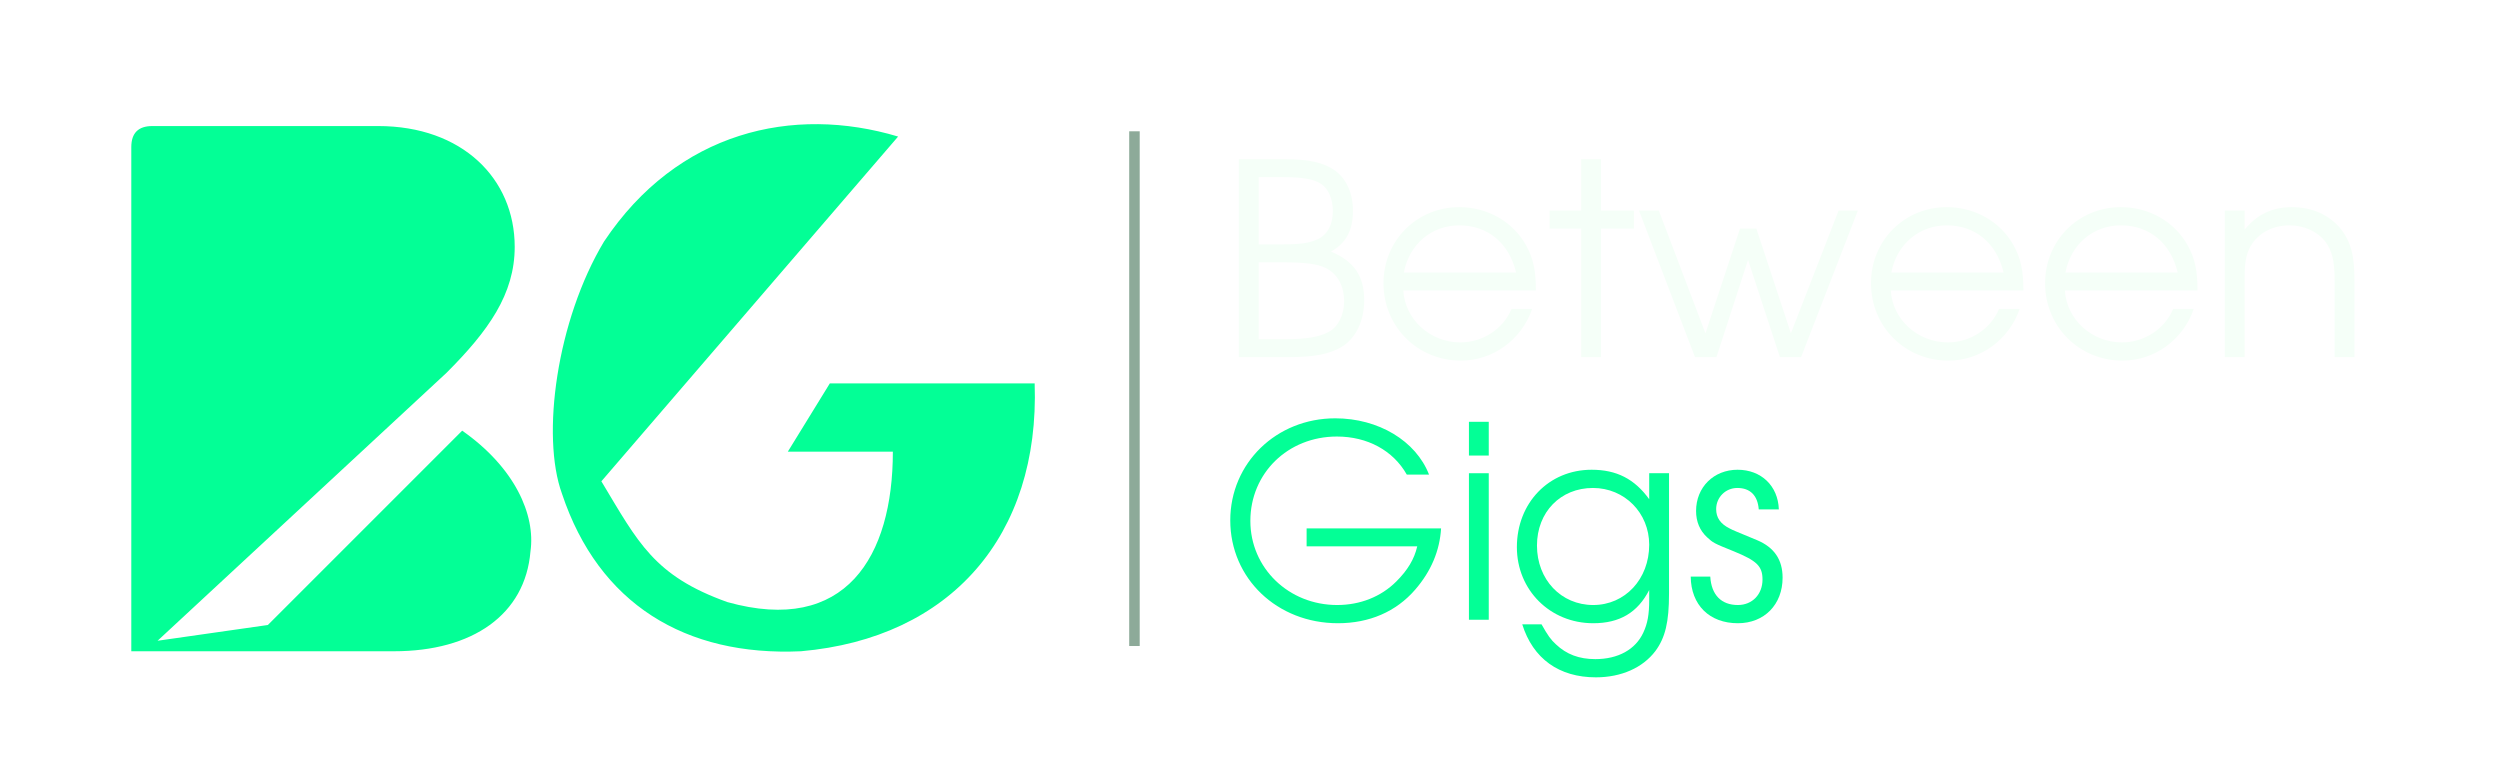
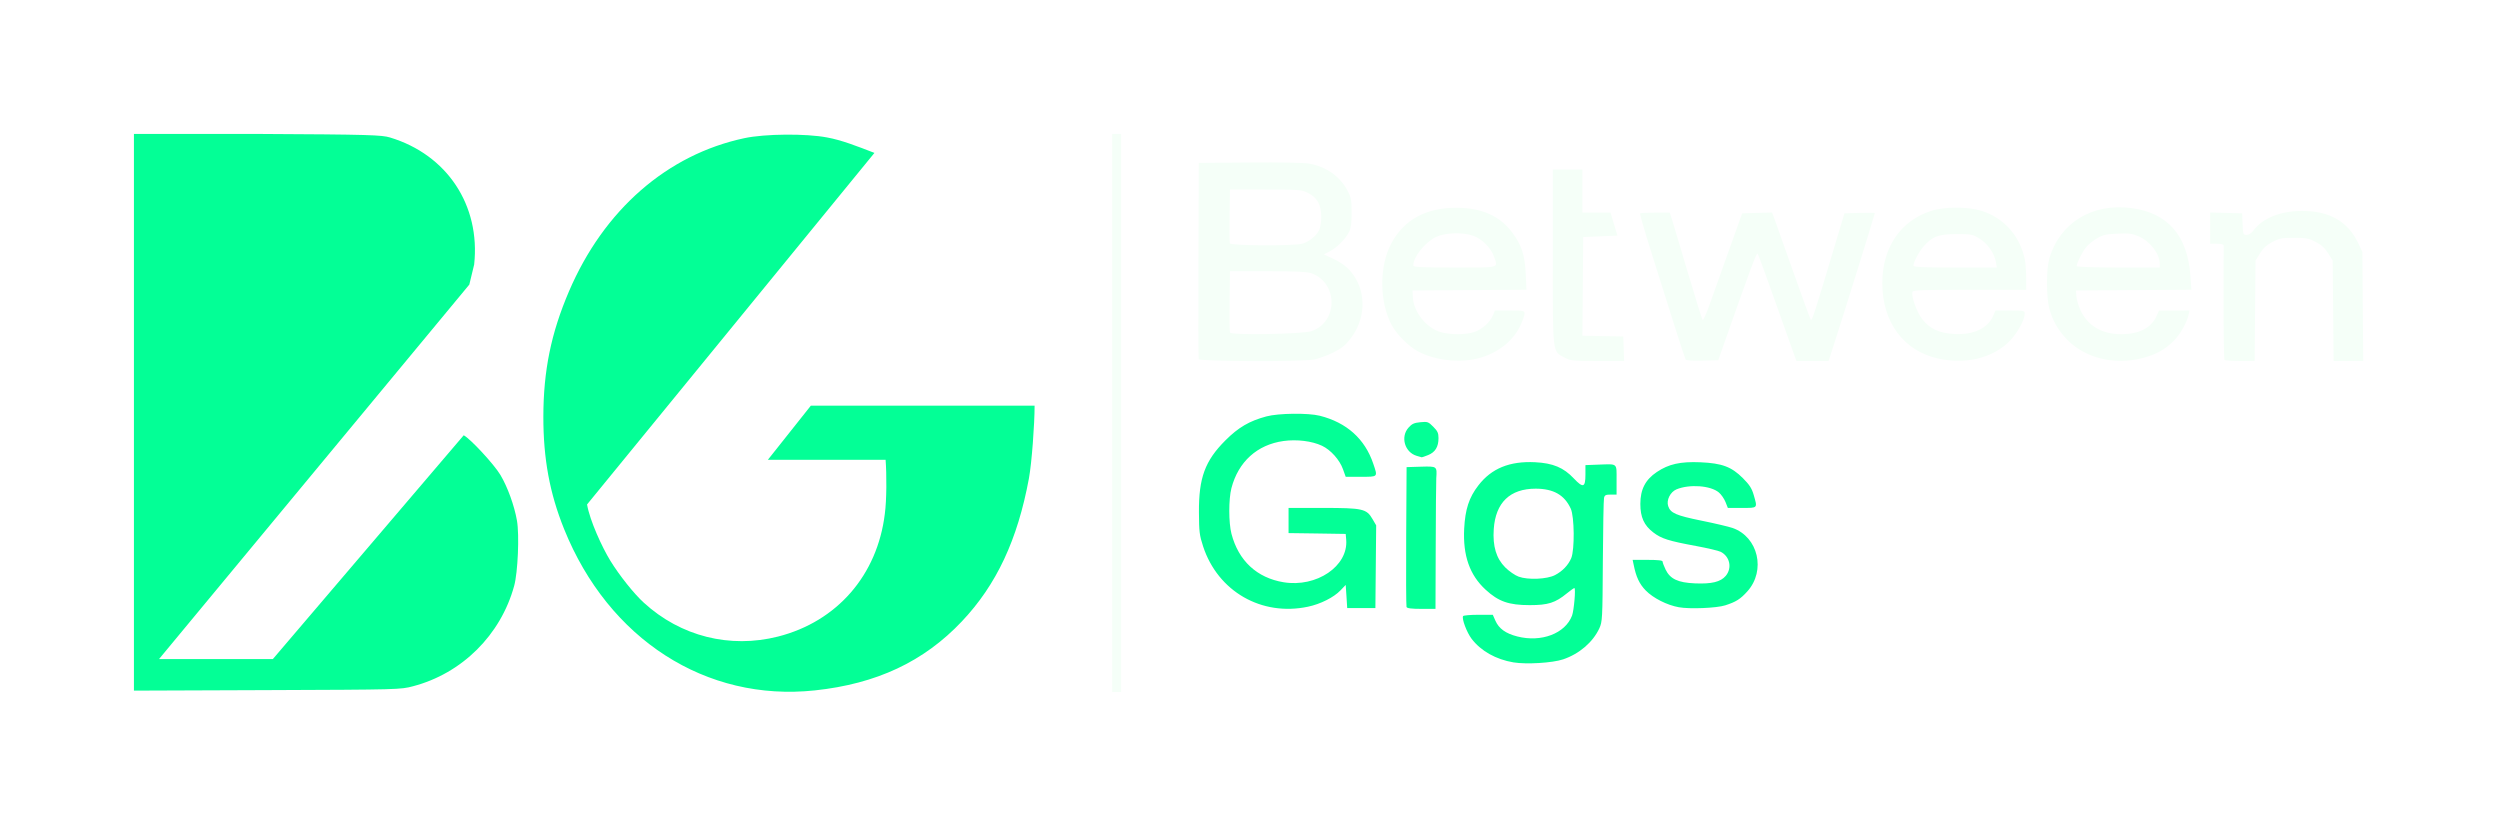
- <svg xmlns="http://www.w3.org/2000/svg" width="476" height="148" viewBox="0 0 476 148" role="img" aria-label="Between Gigs">
-   <path d="M 1 100 L 1 4 Q 1 0 5 0 L 48 0 C 64 0 74 10 74 23 C 74 32 69 39 61 47 L 6 98 L 27 95 L 64 58 C 74 65 78 74 77 81 C 76 93 66 100 51 100 Z M 83 70 C 79 59 82 37 91 22 C 105 1 127 -4 147 2 L 90.5 67.64 C 97.5 79.28 100.5 85.64 114.5 90.64 C 137 96.93 146 82 146 62 L 126 62 L 134 49 L 173 49 C 174 78 157 97.5 128.5 100 C 106.5 101 90 91 83 70 Z" transform="translate(24 24)" fill="#03FF96" />
-   <path d="M216 25V123" fill="none" stroke="#8DAA99" stroke-width="2" />
-   <path d="M76 0H259C358 0 414 11 461 39C513 71 544 136 544 212C544 303 506 358 420 394C477 426 502 474 502 547C502 611 478 665 436 696C394 726 339 739 249 739H76ZM150 67V354H238C325 354 369 348 400 333C444 311 469 267 469 208C469 157 446 112 411 94C376 75 326 67 251 67ZM150 421V672H239C315 672 356 665 384 646C410 629 427 590 427 546C427 495 407 457 370 440C339 426 307 421 240 421Z" transform="translate(232 68) scale(0.051 -0.051)" fill="#F5FFF8" />
-   <path d="M611 249C611 324 601 370 574 418C525 506 430 560 325 560C166 560 42 435 42 276C42 114 169 -13 331 -13C450 -13 557 64 597 180H520C489 105 412 55 329 55C216 55 122 141 116 249ZM118 316C138 421 221 492 325 492C431 492 511 426 537 316Z" transform="translate(261.274 68) scale(0.051 -0.051)" fill="#F5FFF8" />
-   <path d="M130 0H204V480H327V547H204V739H130V547H12V480H130Z" transform="translate(294.424 68) scale(0.051 -0.051)" fill="#F5FFF8" />
-   <path d="M216 0H296L414 363L533 0H612L824 547H752L574 89L445 480H384L255 89L81 547H7Z" transform="translate(311.713 68) scale(0.051 -0.051)" fill="#F5FFF8" />
-   <path d="M611 249C611 324 601 370 574 418C525 506 430 560 325 560C166 560 42 435 42 276C42 114 169 -13 331 -13C450 -13 557 64 597 180H520C489 105 412 55 329 55C216 55 122 141 116 249ZM118 316C138 421 221 492 325 492C431 492 511 426 537 316Z" transform="translate(354.094 68) scale(0.051 -0.051)" fill="#F5FFF8" />
-   <path d="M611 249C611 324 601 370 574 418C525 506 430 560 325 560C166 560 42 435 42 276C42 114 169 -13 331 -13C450 -13 557 64 597 180H520C489 105 412 55 329 55C216 55 122 141 116 249ZM118 316C138 421 221 492 325 492C431 492 511 426 537 316Z" transform="translate(387.244 68) scale(0.051 -0.051)" fill="#F5FFF8" />
-   <path d="M63 0H137V301C137 362 145 394 166 425C195 467 246 492 304 492C358 492 407 470 437 433C463 399 473 359 473 287V0H547V287C547 379 534 428 499 475C456 530 390 560 313 560C241 560 183 533 137 476V547H63Z" transform="translate(420.394 68) scale(0.051 -0.051)" fill="#F5FFF8" />
-   <path d="M329 341V274H742C731 226 706 185 664 143C607 86 529 55 443 55C262 55 119 193 119 369C119 547 259 684 442 684C556 684 652 632 703 542H786C737 668 597 752 436 752C216 752 44 585 44 371C44 154 219 -13 446 -13C563 -13 663 30 734 112C794 181 826 258 831 341Z" transform="translate(232 118) scale(0.051 -0.051)" fill="#03FF96" />
-   <path d="M63 0H137V547H63ZM63 613H137V739H63Z" transform="translate(276.472 118) scale(0.051 -0.051)" fill="#03FF96" />
-   <path d="M610 547H536V450C481 526 414 560 321 560C161 560 42 436 42 271C42 111 166 -13 327 -13C426 -13 493 27 536 111V74C536 20 530 -14 514 -48C485 -111 420 -147 335 -147C274 -147 227 -129 188 -92C169 -75 157 -58 134 -17H62C102 -145 199 -215 337 -215C432 -215 512 -179 559 -117C596 -67 610 -9 610 98ZM326 492C444 492 536 399 536 280C536 152 446 55 327 55C207 55 117 150 117 277C117 402 205 492 326 492Z" transform="translate(286.672 118) scale(0.051 -0.051)" fill="#03FF96" />
-   <path d="M18 161C19 55 88 -13 194 -13C293 -13 361 57 361 157C361 224 330 270 266 297C182 332 178 333 163 341C129 358 113 381 113 413C113 457 148 492 192 492C240 492 268 464 272 412H347C344 500 281 560 193 560C104 560 38 495 38 406C38 366 52 333 79 308C102 287 103 286 180 255C265 220 286 200 286 150C286 95 248 55 194 55C132 55 95 93 91 161Z" transform="translate(320.995 118) scale(0.051 -0.051)" fill="#03FF96" />
+ <svg xmlns="http://www.w3.org/2000/svg" width="448" height="148" viewBox="0 0 448 148" role="img" aria-label="Between Gigs">
+   <g transform="translate(24 24)">
+     <path d="M 0 0 L 22.1 0 C 42.5 0.1 44.4 0.2 45.87 0.63 C 56.1 3.71 62.12 12.78 60.97 23.4 L 60.1 27 L 4.5 94.1 L 24.9 94.1 L 59.1 54 C 60.33 54.66 64.54 59.21 65.68 61.12 C 66.97 63.29 68.17 66.61 68.64 69.3 C 69.09 71.87 68.8 78.59 68.14 80.98 C 65.73 89.79 58.79 96.68 50 98.98 C 47.76 99.57 47.57 99.58 23.87 99.67 L 0 99.76 Z M 132.7 3.4 C 129.6 2.2 126.8 1.1 124.2 0.63 C 120.45 -0.09 113.06 -0.03 109.39 0.76 C 95.55 3.71 84.22 13.6 77.97 28.19 C 74.75 35.7 73.38 42.44 73.37 50.66 C 73.36 58.21 74.5 64.38 77.09 70.81 C 85.04 90.55 102.52 101.8 122.02 99.72 C 133.08 98.54 141.55 94.57 148.37 87.35 C 154.57 80.79 158.34 72.75 160.38 61.75 C 160.9 58.9 161.4 52 161.4 48.7 L 121.3 48.7 L 113.6 58.4 L 134.7 58.4 C 134.9 61 134.9 65.6 134.56 68.09 C 133.22 79.08 125.99 87.38 115.43 90.07 C 106.8 92.26 97.97 90.04 91.38 84.01 C 89.6 82.39 86.99 79.11 85.36 76.46 C 83.89 74.06 81.7 69.3 81.2 66.4 Z" fill="#03FF96" />
+     <path d="M 175.3 0 L 176.9 0 L 176.9 100 L 175.3 100 Z" fill="#F5FFF8" />
+     <path d="M 211.47 40.43 C 212.25 40.28 213.77 39.73 214.84 39.21 C 216.36 38.46 217.04 37.93 217.96 36.75 C 220.65 33.33 220.9 28.72 218.59 25.36 C 217.64 23.98 216.56 23.13 214.66 22.25 L 213.23 21.59 L 214.28 21.05 C 215.56 20.4 217.12 18.83 217.75 17.57 C 218.1 16.86 218.22 15.98 218.21 14.1 C 218.21 11.87 218.13 11.41 217.49 10.19 C 216.14 7.62 213.7 5.88 210.63 5.32 C 209.75 5.16 205.42 5.07 199.99 5.12 L 190.82 5.19 L 190.76 22.61 C 190.72 32.19 190.74 40.18 190.81 40.36 C 190.97 40.78 209.26 40.84 211.47 40.43 Z M 240.04 40.4 C 243.78 39.71 246.98 37.43 248.41 34.43 C 248.85 33.52 249.2 32.52 249.2 32.21 C 249.2 31.68 249.07 31.65 246.55 31.65 L 243.89 31.65 L 243.53 32.51 C 243.0 33.76 241.6 35.02 240.21 35.49 C 238.68 36.01 235.86 36.02 234.15 35.51 C 231.56 34.74 229.3 31.88 229.18 29.23 L 229.12 28.06 L 239.33 27.99 L 249.54 27.92 L 249.41 25.06 C 249.25 21.71 248.68 19.94 247.01 17.69 C 244.81 14.72 241.57 13.26 237.1 13.23 C 231.56 13.2 227.6 15.35 225.32 19.62 C 223.12 23.74 223.17 30.17 225.43 34.32 C 226.33 35.97 228.4 38.04 230.06 38.94 C 232.82 40.44 236.72 41.01 240.04 40.4 Z M 266.97 38.5 L 266.89 36.3 L 263.23 36.23 L 259.57 36.16 L 259.64 27.32 L 259.71 18.48 L 262.78 18.35 L 265.85 18.22 L 265.22 16.16 L 264.6 14.1 L 262.09 14.1 L 259.57 14.1 L 259.57 10.24 L 259.57 6.38 L 256.91 6.38 L 254.26 6.38 L 254.26 22.01 C 254.26 39.73 254.16 38.91 256.39 40.09 C 257.45 40.65 257.85 40.69 262.29 40.69 L 267.04 40.69 L 266.97 38.5 Z M 284.75 38.16 C 289.73 24.01 290.76 21.24 290.97 21.46 C 291.08 21.58 292.57 25.63 294.27 30.45 C 295.98 35.28 297.5 39.56 297.65 39.96 L 297.94 40.69 L 300.81 40.69 L 303.68 40.69 L 304.35 38.63 C 305.99 33.62 311.97 14.43 311.97 14.19 C 311.97 14.13 310.74 14.11 309.24 14.15 L 306.52 14.23 L 304.73 20.21 C 301.26 31.84 300.71 33.53 300.51 33.32 C 300.4 33.21 298.92 29.16 297.22 24.34 C 295.52 19.51 294.0 15.23 293.84 14.82 L 293.55 14.08 L 290.87 14.15 L 288.2 14.23 L 285.77 21.01 C 284.43 24.74 282.88 29.09 282.33 30.67 C 281.77 32.25 281.22 33.45 281.11 33.33 C 281.0 33.21 279.81 29.4 278.47 24.87 C 277.13 20.33 275.85 16.05 275.63 15.36 L 275.22 14.1 L 272.63 14.1 C 271.2 14.1 269.97 14.16 269.9 14.24 C 269.82 14.31 270.77 17.57 272.0 21.48 C 273.24 25.39 275.07 31.19 276.07 34.37 C 277.07 37.55 277.97 40.28 278.06 40.43 C 278.17 40.6 279.3 40.68 281.07 40.63 L 283.91 40.56 L 284.75 38.16 Z M 330.26 40.29 C 332.66 39.72 334.8 38.55 336.25 36.99 C 337.58 35.58 338.82 33.28 338.83 32.25 C 338.83 31.67 338.75 31.65 336.2 31.65 L 333.58 31.65 L 333.23 32.48 C 332.27 34.81 329.72 36.04 326.23 35.85 C 323.52 35.71 321.85 34.95 320.48 33.21 C 319.49 31.96 318.44 29.03 318.72 28.3 C 318.84 27.99 320.5 27.93 328.98 27.93 L 339.1 27.93 L 339.09 25.73 C 339.09 24.52 338.96 23.0 338.82 22.34 C 337.91 18.22 335.07 15.05 331.13 13.79 C 328.7 13.02 324.5 13.01 322.07 13.79 C 316.57 15.55 313.31 20.36 313.31 26.73 C 313.31 33.77 317.15 38.92 323.4 40.27 C 325.68 40.77 328.2 40.77 330.26 40.29 Z M 359.93 40.17 C 362.34 39.55 363.95 38.66 365.55 37.07 C 366.69 35.92 367.87 33.84 368.2 32.38 L 368.36 31.65 L 365.63 31.66 L 362.9 31.66 L 362.41 32.72 C 361.47 34.77 359.3 35.87 356.19 35.89 C 352.68 35.91 350.1 34.39 348.79 31.52 C 348.45 30.78 348.14 29.71 348.09 29.12 L 348.01 28.06 L 358.35 27.99 L 368.7 27.92 L 368.52 25.41 C 368.01 18.21 364.46 14.14 357.95 13.29 C 350.9 12.37 345.13 15.92 343.24 22.32 C 342.68 24.23 342.68 29.12 343.23 31.24 C 343.81 33.47 344.86 35.28 346.54 36.97 C 349.78 40.21 354.94 41.45 359.93 40.17 Z M 380.11 31.69 L 380.19 22.7 L 380.99 21.4 C 381.57 20.46 382.18 19.9 383.21 19.36 C 384.47 18.7 384.92 18.62 387.1 18.62 C 389.28 18.62 389.73 18.7 390.99 19.36 C 392.02 19.9 392.63 20.46 393.21 21.4 L 394.02 22.7 L 394.1 31.69 L 394.18 40.69 L 396.83 40.69 L 399.49 40.69 L 399.41 30.92 L 399.34 21.14 L 398.63 19.65 C 396.79 15.71 393.48 13.8 388.55 13.8 C 384.67 13.8 381.45 15.09 379.81 17.31 C 379.45 17.8 379.0 18.09 378.59 18.09 C 377.98 18.09 377.95 18.0 377.87 16.16 L 377.79 14.23 L 374.93 14.15 L 372.07 14.08 L 372.07 16.88 L 372.07 19.68 L 373.27 19.68 C 374.05 19.68 374.47 19.8 374.48 20.01 C 374.49 20.2 374.48 24.84 374.47 30.33 C 374.46 35.82 374.53 40.4 374.63 40.5 C 374.74 40.61 375.99 40.69 377.42 40.69 L 380.03 40.69 L 380.11 31.69 Z M 196.41 35.59 C 196.33 35.39 196.3 32.83 196.34 29.91 L 196.41 24.6 L 203.19 24.6 C 208.17 24.6 210.24 24.7 210.98 24.96 C 215.8 26.66 215.83 33.7 211.02 35.34 C 209.44 35.88 196.6 36.1 196.41 35.59 Z M 229.26 23.57 C 229.26 22.03 231.4 19.37 233.38 18.44 C 235.0 17.69 238.07 17.59 239.97 18.24 C 241.55 18.78 243.19 20.42 243.73 22.0 C 244.44 24.08 244.98 23.94 236.7 23.94 C 230.55 23.94 229.26 23.87 229.26 23.57 Z M 318.89 23.6 C 318.9 22.95 319.89 21.09 320.75 20.11 C 322.29 18.36 323.4 17.95 326.62 17.95 C 329.28 17.95 329.5 17.99 330.73 18.76 C 332.18 19.65 333.38 21.36 333.66 22.94 L 333.84 23.94 L 326.36 23.94 C 320.55 23.94 318.88 23.86 318.89 23.6 Z M 348.14 23.69 C 348.14 23.15 349.17 21.08 349.86 20.27 C 350.26 19.79 351.14 19.08 351.81 18.69 C 352.84 18.09 353.42 17.96 355.45 17.87 C 357.52 17.78 358.08 17.85 359.26 18.36 C 361.31 19.24 363.03 21.49 363.03 23.3 L 363.03 23.94 L 355.59 23.94 C 351.25 23.94 348.14 23.83 348.14 23.69 Z M 196.39 19.61 C 196.32 19.42 196.3 17.17 196.34 14.62 L 196.41 9.97 L 202.79 9.97 C 208.87 9.97 209.23 10.0 210.39 10.57 C 212.04 11.39 212.77 12.7 212.77 14.88 C 212.77 15.8 212.59 16.85 212.38 17.27 C 211.84 18.31 210.54 19.34 209.37 19.67 C 207.85 20.09 196.56 20.04 196.39 19.61 Z" fill="#F5FFF8" fill-rule="evenodd" />
+     <path d="M 256.1 94.16 C 259.01 93.18 261.44 91.09 262.6 88.6 C 263.14 87.41 263.17 86.96 263.23 76.6 C 263.27 70.67 263.36 65.56 263.44 65.23 C 263.55 64.73 263.75 64.63 264.63 64.63 L 265.69 64.63 L 265.69 61.99 C 265.69 58.93 265.94 59.14 262.47 59.26 L 260.11 59.35 L 260.11 61.06 C 260.11 63.37 259.7 63.5 258.04 61.75 C 256.21 59.79 254.29 58.99 251.08 58.83 C 246.52 58.61 243.27 59.94 240.93 62.98 C 239.25 65.14 238.56 67.27 238.38 70.74 C 238.14 75.56 239.36 79.04 242.22 81.67 C 244.53 83.8 246.38 84.44 250.13 84.44 C 253.43 84.44 254.71 84.03 256.81 82.31 C 257.43 81.8 258.02 81.38 258.13 81.38 C 258.4 81.38 258.06 85.38 257.71 86.32 C 256.49 89.53 252.2 91.16 247.89 90.05 C 245.81 89.52 244.61 88.65 243.98 87.24 L 243.51 86.17 L 240.92 86.17 C 239.5 86.17 238.26 86.28 238.19 86.4 C 237.91 86.85 238.85 89.34 239.71 90.47 C 241.38 92.66 244.07 94.17 247.21 94.7 C 249.53 95.08 254.19 94.8 256.1 94.16 Z M 210.4 84.72 C 212.63 84.25 215.02 83.05 216.22 81.79 L 217.15 80.82 L 217.29 82.9 L 217.42 84.97 L 219.95 84.97 L 222.47 84.97 L 222.54 77.56 L 222.61 70.14 L 221.95 69.01 C 220.88 67.17 220.2 67.02 213.03 67.02 L 206.91 67.02 L 206.91 69.28 L 206.91 71.53 L 212.03 71.6 L 217.15 71.68 L 217.24 72.73 C 217.63 77.45 211.93 81.31 206.02 80.34 C 201.24 79.55 197.94 76.49 196.68 71.66 C 196.16 69.67 196.16 65.46 196.67 63.48 C 197.91 58.74 201.28 55.69 206.0 55.03 C 208.39 54.7 211.1 55.03 212.9 55.88 C 214.46 56.61 216.07 58.41 216.66 60.08 L 217.15 61.44 L 219.88 61.44 C 222.99 61.44 222.91 61.52 222.09 59.1 C 220.59 54.65 217.33 51.72 212.5 50.5 C 210.41 49.98 205.1 50.04 202.94 50.62 C 199.88 51.44 197.92 52.59 195.6 54.91 C 191.93 58.58 190.81 61.63 190.85 67.82 C 190.87 71.28 190.94 71.9 191.6 73.92 C 194.25 81.99 202.08 86.49 210.4 84.72 Z M 233.28 74.0 C 233.3 67.9 233.34 62.36 233.38 61.7 C 233.52 59.53 233.54 59.55 230.63 59.63 L 228.06 59.71 L 227.99 72.07 C 227.95 78.88 227.98 84.59 228.05 84.77 C 228.14 85.01 228.93 85.11 230.71 85.11 L 233.24 85.11 L 233.28 74.0 Z M 285.15 84.48 C 287.09 83.86 287.88 83.36 289.13 81.97 C 292.48 78.24 291.07 72.21 286.47 70.61 C 285.79 70.38 283.28 69.78 280.89 69.3 C 276.33 68.37 275.35 67.94 274.94 66.7 C 274.58 65.63 275.31 64.16 276.43 63.69 C 278.75 62.73 282.54 63.0 284.02 64.25 C 284.44 64.6 284.97 65.37 285.21 65.96 L 285.63 67.02 L 288.16 67.02 C 291.04 67.02 290.96 67.11 290.26 64.68 C 289.92 63.51 289.5 62.86 288.33 61.69 C 286.28 59.64 284.59 59.01 280.71 58.84 C 277.12 58.69 275.05 59.15 272.91 60.58 C 270.85 61.96 269.95 63.7 269.95 66.3 C 269.95 68.68 270.61 70.15 272.28 71.42 C 273.73 72.53 275.03 72.94 279.92 73.84 C 281.97 74.22 283.97 74.69 284.36 74.89 C 286.0 75.74 286.43 77.79 285.25 79.2 C 284.33 80.28 282.73 80.67 279.73 80.54 C 276.68 80.41 275.29 79.75 274.47 78.06 C 274.18 77.45 273.94 76.82 273.94 76.64 C 273.94 76.42 273.14 76.33 271.26 76.33 L 268.57 76.33 L 268.75 77.19 C 269.18 79.37 269.77 80.63 270.9 81.8 C 272.26 83.19 274.73 84.44 276.86 84.82 C 278.81 85.17 283.61 84.97 285.15 84.48 Z M 248.15 79.34 C 247.5 79.11 246.42 78.36 245.74 77.68 C 244.12 76.06 243.47 73.88 243.68 70.81 C 244.01 66.05 246.59 63.57 251.2 63.57 C 254.39 63.58 256.35 64.69 257.48 67.15 C 258.14 68.59 258.19 74.5 257.57 76.01 C 257.04 77.27 256.0 78.36 254.65 79.06 C 253.22 79.8 249.82 79.95 248.15 79.34 Z M 231.92 57.55 C 233.19 57.04 233.78 56.08 233.78 54.51 C 233.78 53.6 233.61 53.24 232.84 52.47 C 231.96 51.58 231.82 51.54 230.53 51.66 C 229.41 51.77 229.01 51.95 228.41 52.63 C 226.92 54.29 227.73 57.07 229.88 57.69 C 230.34 57.82 230.75 57.94 230.78 57.95 C 230.81 57.97 231.33 57.78 231.92 57.55 Z" fill="#03FF96" fill-rule="evenodd" />
+   </g>
</svg>
